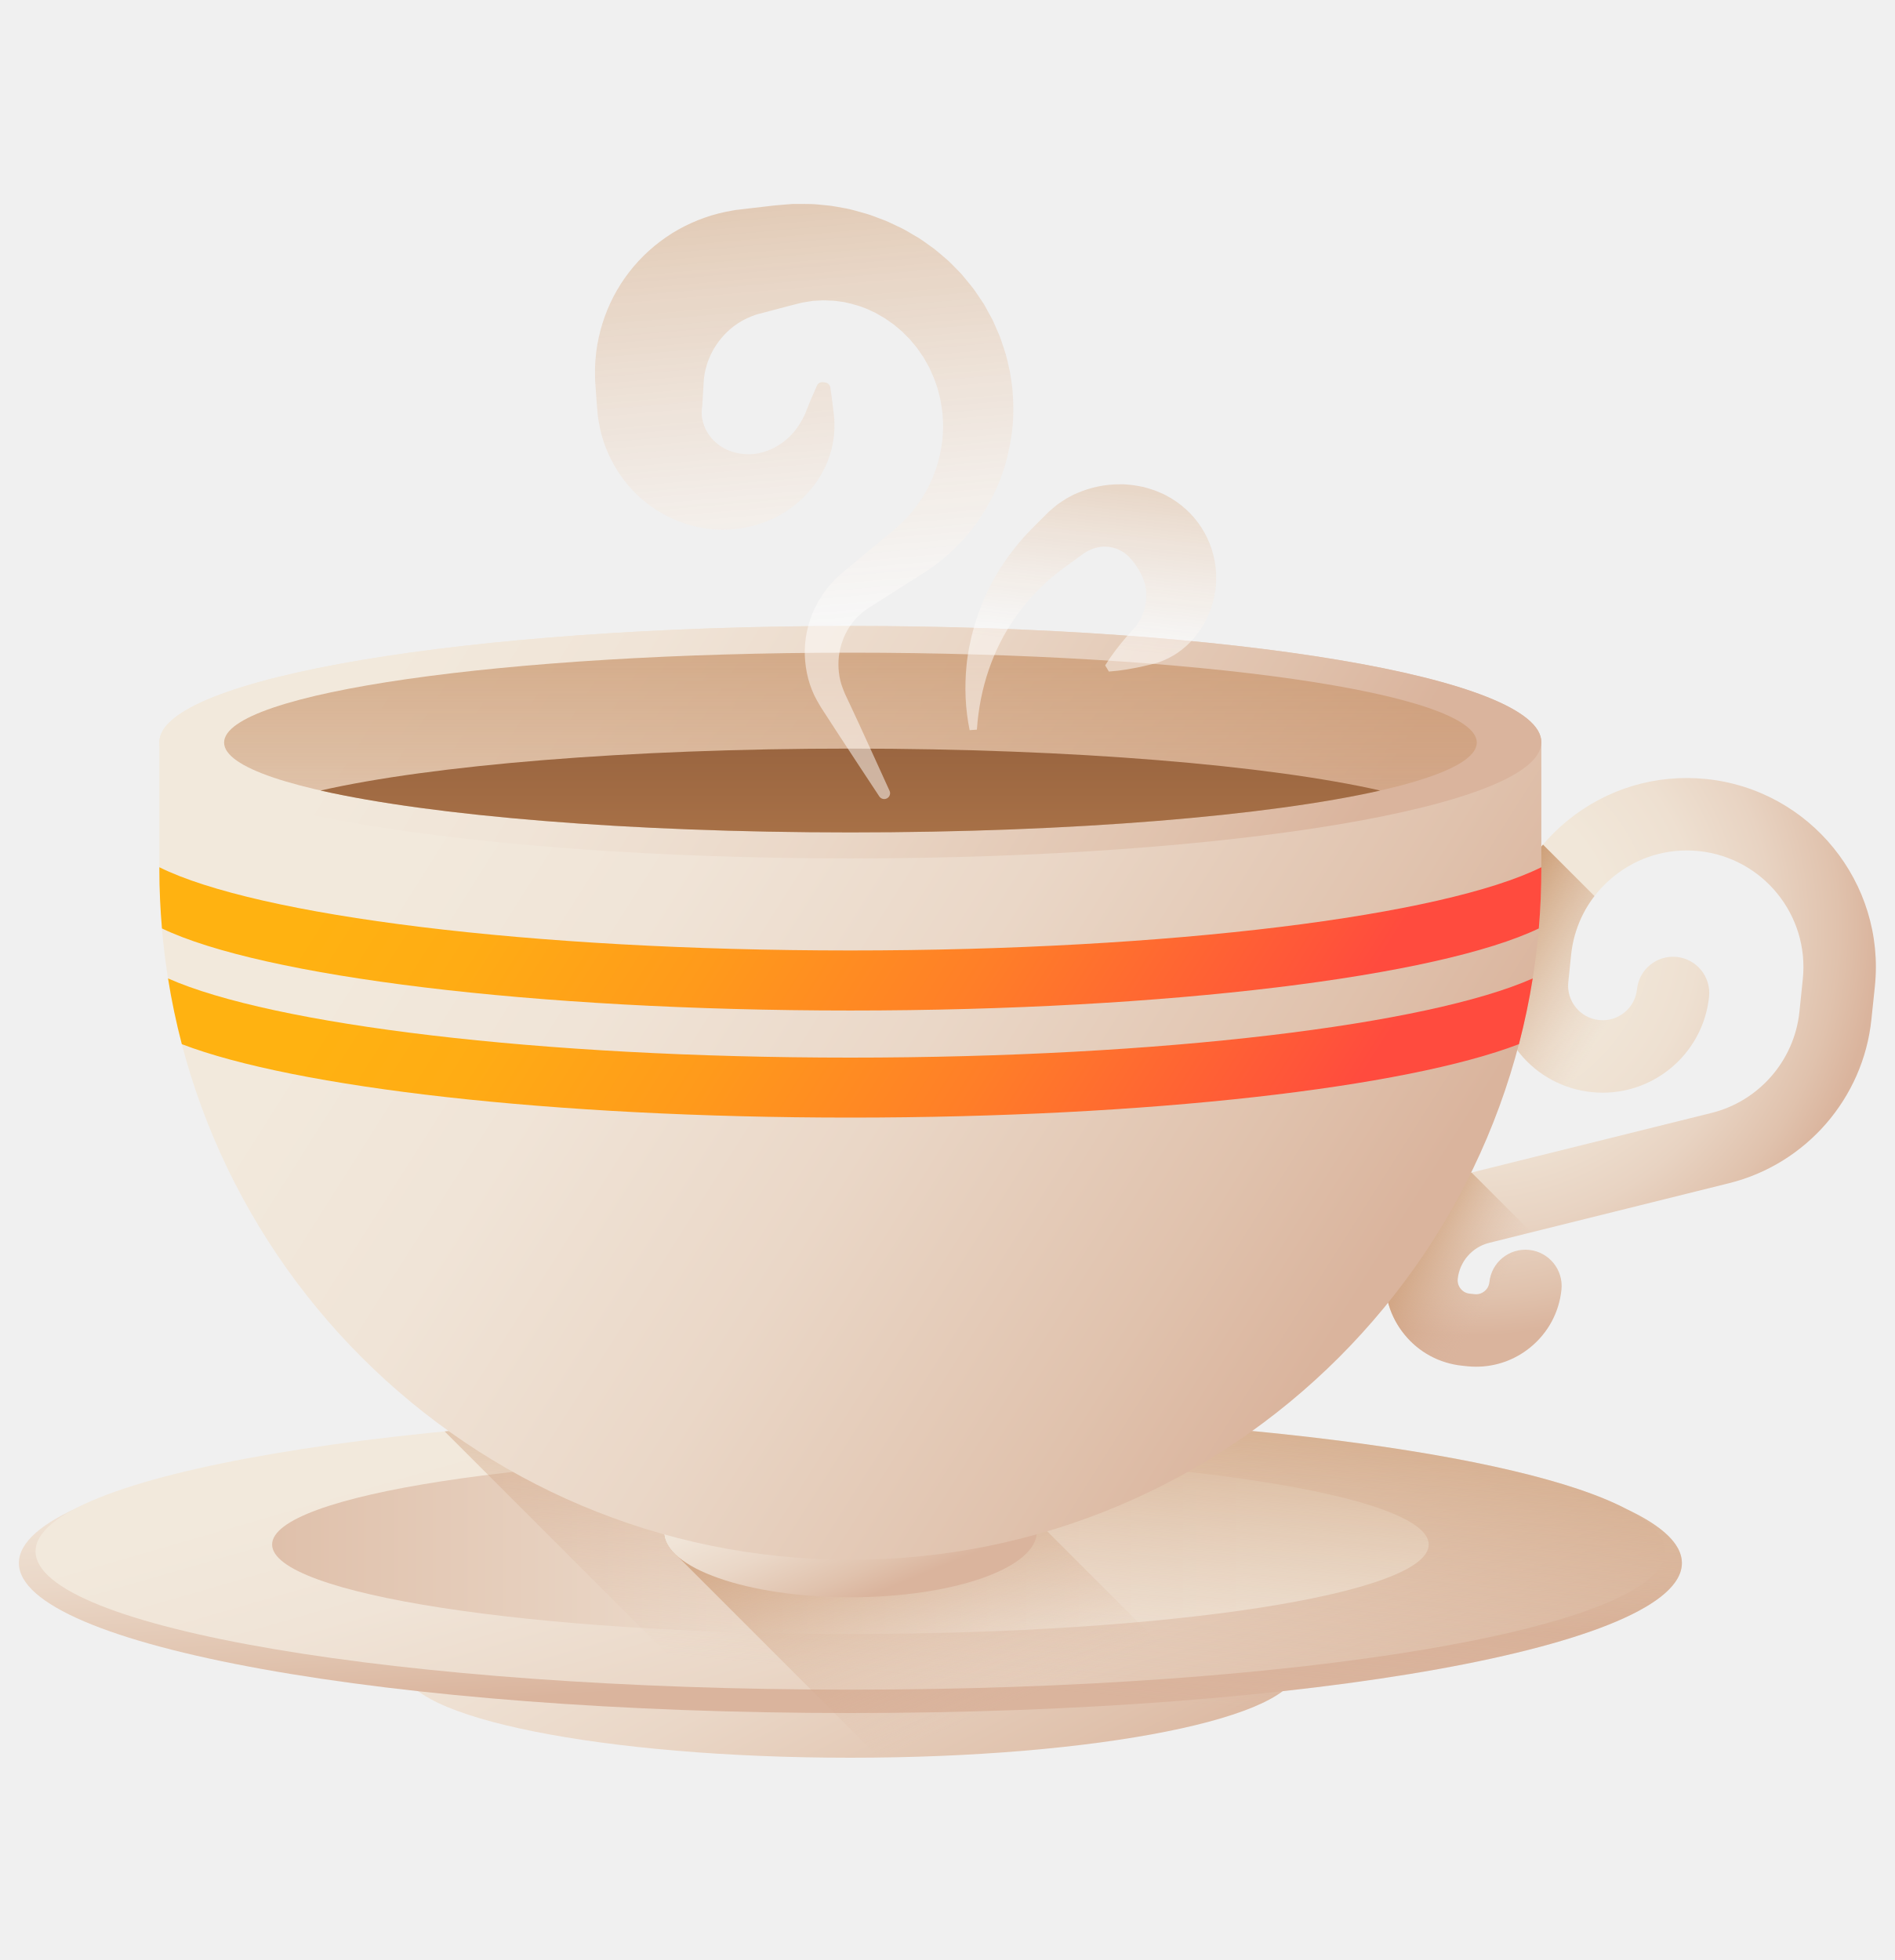
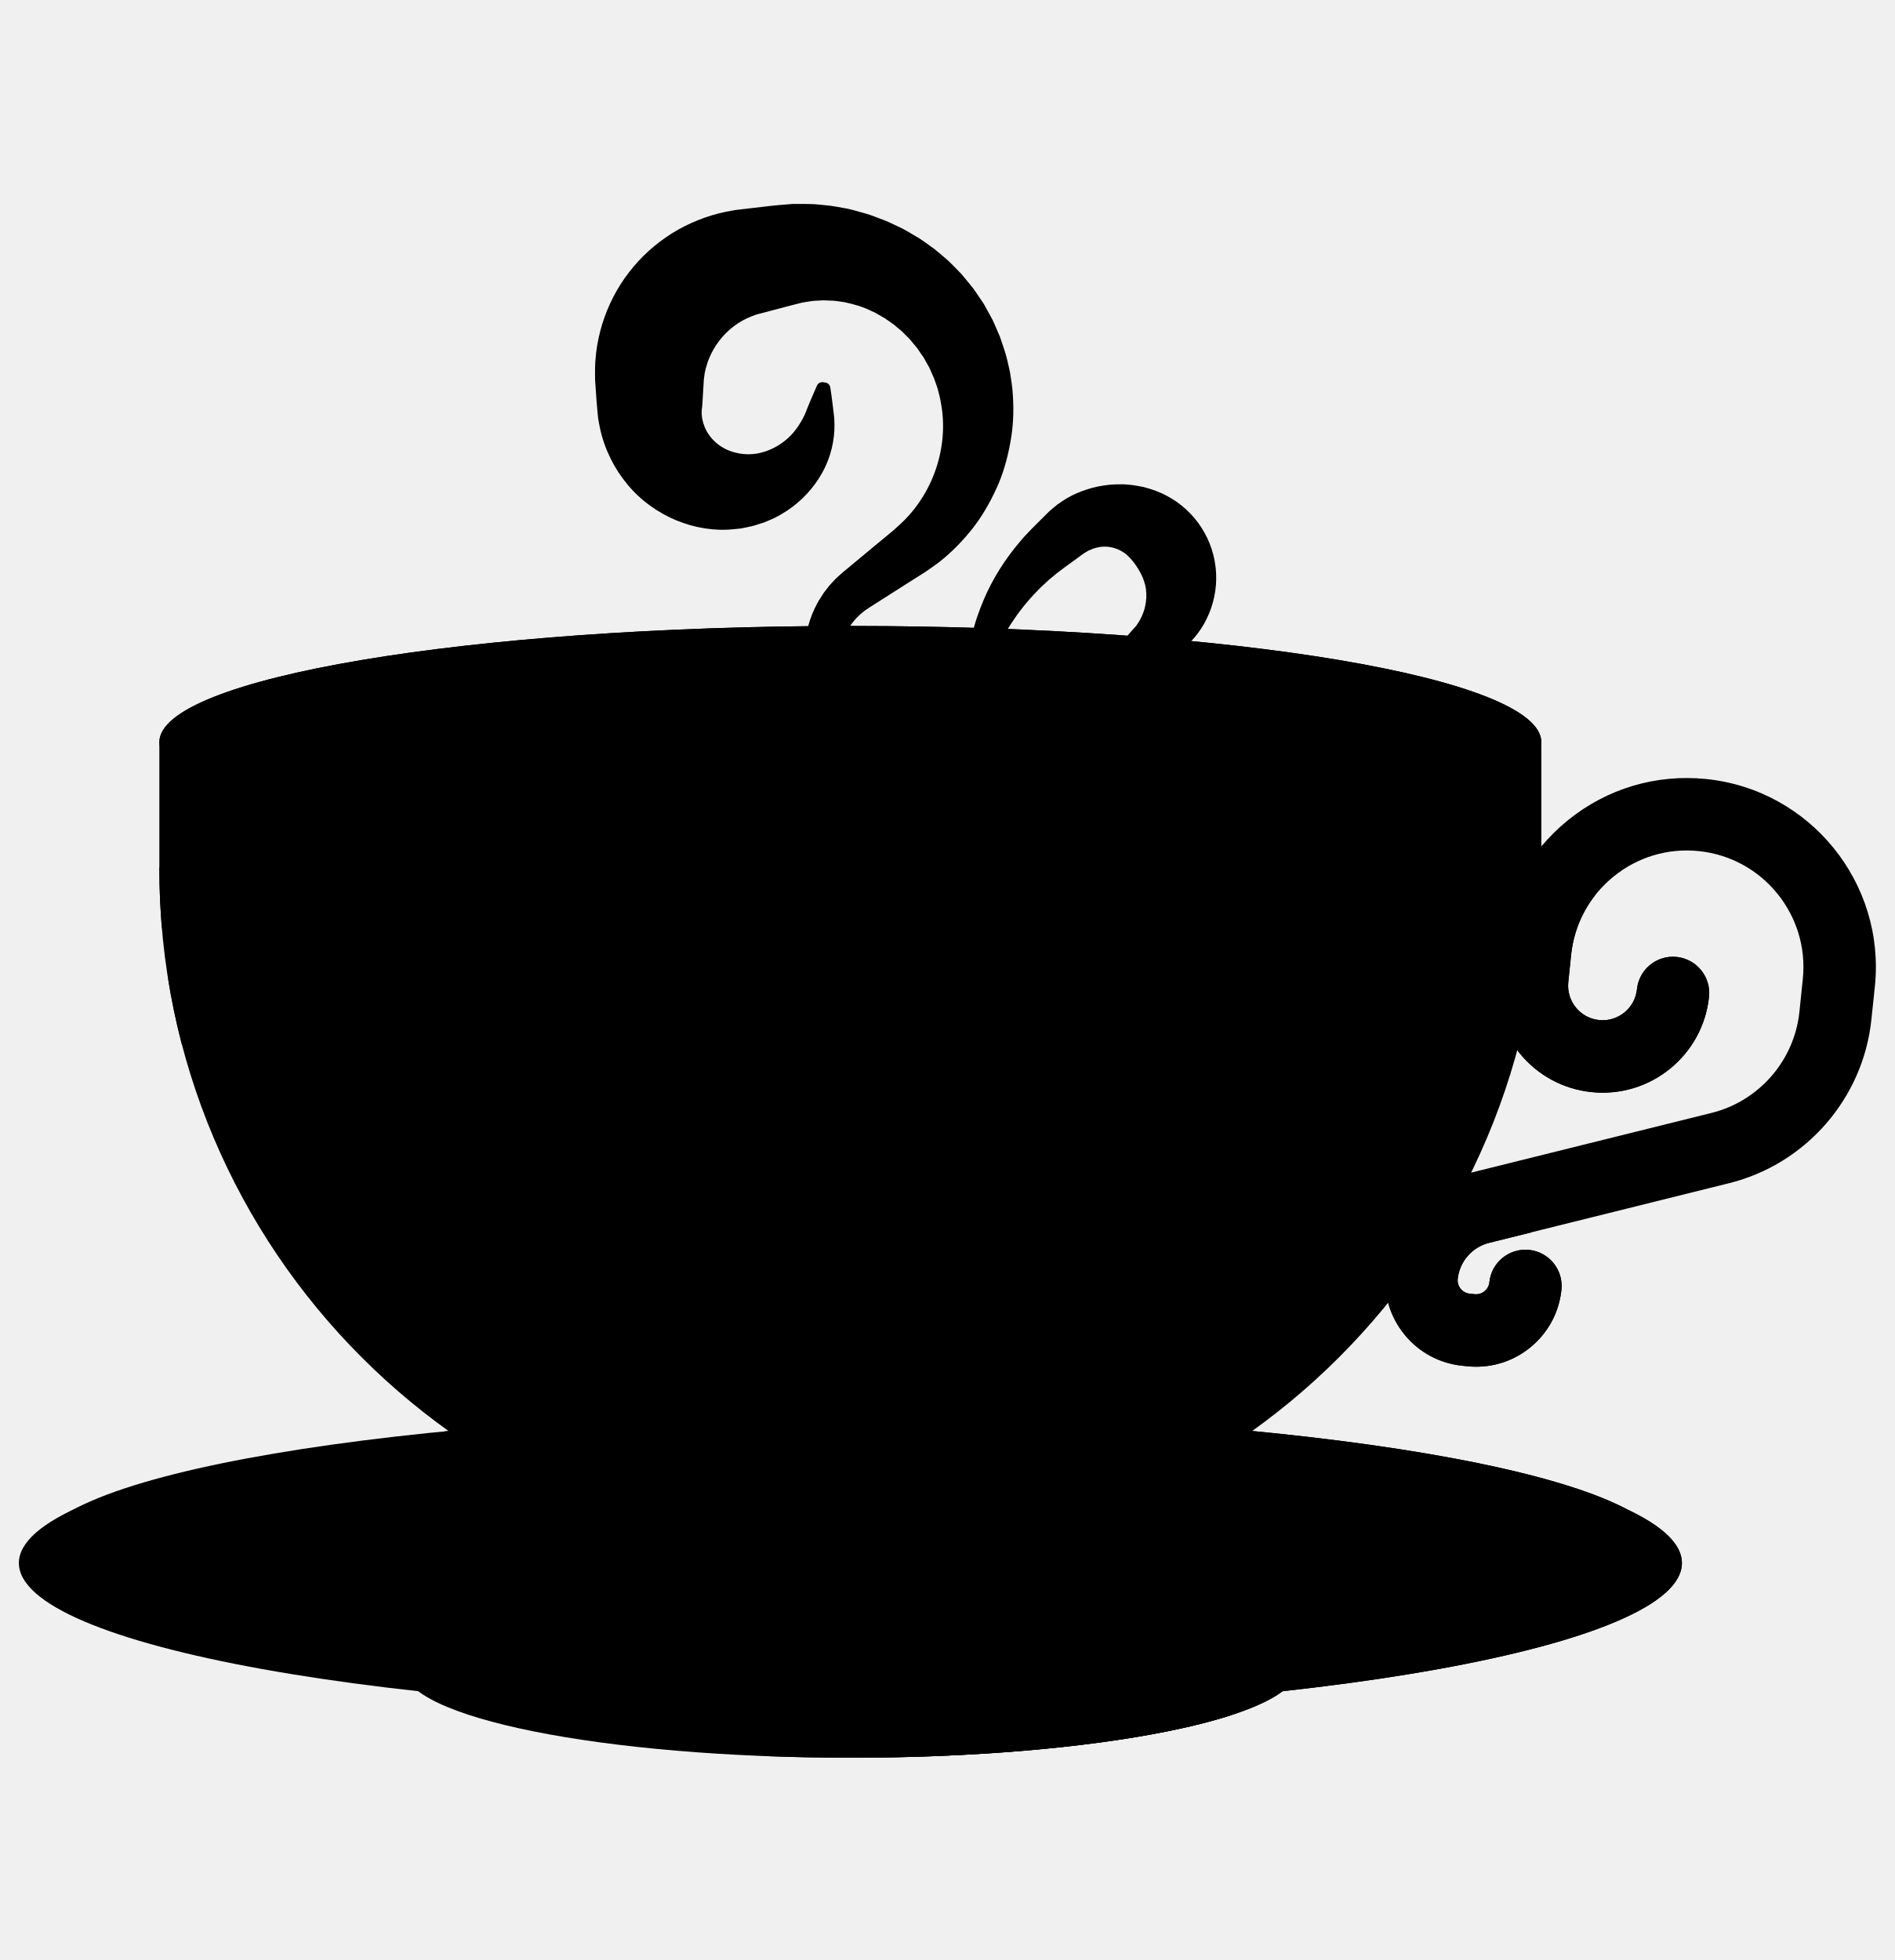
<svg xmlns="http://www.w3.org/2000/svg" width="29" height="30" viewBox="0 0 29 30" fill="none">
-   <g clip-path="url(#clip0_252_270)">
+   <g clipPath="url(#clip0_252_270)">
    <path d="M19.858 25.535C19.858 24.779 16.795 24.166 13.016 24.166C9.237 24.166 6.174 24.779 6.174 25.535C6.174 26.291 9.237 26.904 13.016 26.904C16.795 26.904 19.858 26.291 19.858 25.535Z" fill="url(#paint0_linear_252_270)" />
    <path d="M25.742 23.924C25.742 22.656 20.044 21.628 13.016 21.628C5.987 21.628 0.289 22.656 0.289 23.924C0.289 25.192 5.987 26.22 13.016 26.22C20.044 26.22 25.742 25.192 25.742 23.924Z" fill="url(#paint1_linear_252_270)" />
    <path d="M25.488 23.745C25.488 22.576 19.904 21.628 13.016 21.628C6.128 21.628 0.544 22.576 0.544 23.745C0.544 24.914 6.128 25.862 13.016 25.862C19.904 25.862 25.488 24.914 25.488 23.745Z" fill="url(#paint2_linear_252_270)" />
    <path d="M21.867 23.641C21.867 22.885 17.905 22.272 13.016 22.272C8.128 22.272 4.165 22.885 4.165 23.641C4.165 24.397 8.128 25.01 13.016 25.01C17.905 25.01 21.867 24.397 21.867 23.641Z" fill="url(#paint3_linear_252_270)" />
    <path d="M6.805 21.909L11.777 26.881C12.179 26.896 12.593 26.904 13.016 26.904C16.189 26.904 18.858 26.472 19.632 25.886C23.296 25.482 25.743 24.755 25.743 23.924C25.743 23.633 25.443 23.355 24.896 23.099C23.288 22.246 18.577 21.628 13.016 21.628C10.754 21.628 8.633 21.73 6.805 21.909Z" fill="url(#paint4_linear_252_270)" />
    <path d="M18.843 26.252L15.751 23.161C15.402 22.746 14.31 22.443 13.016 22.443C11.44 22.443 10.163 22.892 10.163 23.446C10.163 23.58 10.239 23.709 10.376 23.826L13.451 26.901C15.732 26.872 17.709 26.62 18.843 26.252Z" fill="url(#paint5_linear_252_270)" />
    <path d="M15.869 23.446C15.869 22.892 14.591 22.443 13.016 22.443C11.44 22.443 10.163 22.892 10.163 23.446C10.163 24 11.44 24.448 13.016 24.448C14.591 24.448 15.869 24 15.869 23.446Z" fill="url(#paint6_linear_252_270)" />
    <path d="M22.594 20.919C22.548 20.919 22.502 20.917 22.456 20.912L22.381 20.904C22.031 20.868 21.717 20.698 21.496 20.426C21.274 20.153 21.172 19.811 21.208 19.462C21.284 18.733 21.812 18.124 22.523 17.947L26.198 17.034C26.924 16.853 27.463 16.232 27.541 15.488L27.593 14.984C27.694 14.006 26.981 13.129 26.003 13.027C25.529 12.978 25.065 13.117 24.696 13.417C24.326 13.717 24.096 14.143 24.047 14.617L24.004 15.033C23.974 15.323 24.185 15.583 24.475 15.613C24.615 15.628 24.753 15.586 24.863 15.497C24.972 15.408 25.041 15.282 25.055 15.142C25.087 14.837 25.358 14.616 25.664 14.647C25.968 14.679 26.19 14.951 26.158 15.256C26.065 16.154 25.26 16.809 24.361 16.716C23.926 16.671 23.535 16.459 23.259 16.12C22.983 15.78 22.856 15.354 22.901 14.919L22.944 14.503C23.023 13.735 23.397 13.043 23.996 12.556C24.596 12.069 25.349 11.845 26.117 11.924C27.703 12.088 28.86 13.512 28.696 15.098L28.643 15.602C28.519 16.809 27.643 17.817 26.465 18.11L22.791 19.023C22.532 19.088 22.339 19.31 22.311 19.575C22.304 19.649 22.336 19.702 22.356 19.726C22.376 19.751 22.421 19.794 22.494 19.801L22.57 19.809C22.644 19.817 22.696 19.784 22.721 19.764C22.746 19.744 22.788 19.699 22.796 19.626C22.827 19.321 23.1 19.1 23.404 19.131C23.709 19.163 23.93 19.435 23.899 19.74C23.863 20.089 23.693 20.403 23.42 20.625C23.184 20.817 22.894 20.919 22.594 20.919Z" fill="url(#paint7_radial_252_270)" />
    <path d="M24.046 14.617C24.08 14.284 24.205 13.974 24.404 13.715L23.616 12.927C23.239 13.368 23.004 13.913 22.943 14.503L22.899 14.919C22.855 15.354 22.982 15.78 23.258 16.12C23.533 16.459 23.925 16.671 24.36 16.716C25.259 16.809 26.064 16.154 26.157 15.256C26.188 14.951 25.967 14.679 25.662 14.647C25.357 14.616 25.085 14.837 25.054 15.142C25.039 15.282 24.971 15.408 24.862 15.497C24.752 15.586 24.614 15.628 24.474 15.613C24.184 15.583 23.973 15.323 24.003 15.033L24.046 14.617Z" fill="url(#paint8_linear_252_270)" />
    <path d="M21.208 19.462C21.172 19.811 21.274 20.153 21.496 20.426C21.717 20.698 22.031 20.868 22.381 20.904L22.456 20.912C22.502 20.917 22.548 20.919 22.594 20.919C22.895 20.919 23.184 20.817 23.42 20.625C23.693 20.403 23.863 20.089 23.899 19.74C23.93 19.435 23.709 19.163 23.404 19.131C23.1 19.1 22.827 19.321 22.796 19.626C22.788 19.7 22.746 19.744 22.721 19.764C22.696 19.784 22.644 19.817 22.57 19.809L22.495 19.801C22.421 19.794 22.376 19.751 22.356 19.726C22.336 19.702 22.304 19.649 22.311 19.576C22.339 19.31 22.532 19.088 22.791 19.024L23.439 18.863L22.523 17.947C21.812 18.124 21.284 18.733 21.208 19.462Z" fill="url(#paint9_linear_252_270)" />
    <path d="M13.015 23.874C18.856 23.874 23.591 19.139 23.591 13.299V11.36C23.591 10.378 18.856 9.581 13.015 9.581C7.174 9.581 2.439 10.378 2.439 11.36V13.298C2.439 19.139 7.174 23.874 13.015 23.874Z" fill="url(#paint10_linear_252_270)" />
    <path d="M23.591 11.36C23.591 10.377 18.856 9.581 13.015 9.581C7.174 9.581 2.439 10.377 2.439 11.36C2.439 12.342 7.174 13.139 13.015 13.139C18.856 13.139 23.591 12.342 23.591 11.36Z" fill="url(#paint11_linear_252_270)" />
    <path d="M22.603 11.366C22.603 10.606 18.311 9.99 13.016 9.99C7.722 9.99 3.43 10.606 3.43 11.366C3.43 12.125 7.722 12.741 13.016 12.741C18.311 12.741 22.603 12.125 22.603 11.366Z" fill="url(#paint12_linear_252_270)" />
    <path d="M4.906 12.1C6.605 12.485 9.602 12.741 13.015 12.741C16.43 12.741 19.426 12.485 21.125 12.1C19.426 11.714 16.43 11.458 13.015 11.458C9.602 11.458 6.605 11.714 4.906 12.1Z" fill="url(#paint13_linear_252_270)" />
    <path d="M23.591 13.274V13.298C23.591 13.605 23.578 13.91 23.552 14.211C22.025 14.943 17.884 15.467 13.015 15.467C8.147 15.467 4.006 14.943 2.479 14.211C2.453 13.91 2.439 13.605 2.439 13.298V13.274C3.933 14.015 8.104 14.548 13.015 14.548C17.927 14.548 22.098 14.015 23.591 13.274Z" fill="url(#paint14_linear_252_270)" />
    <path d="M23.459 14.976C23.405 15.316 23.334 15.652 23.248 15.982C21.522 16.644 17.59 17.106 13.015 17.106C8.441 17.106 4.509 16.644 2.783 15.982C2.697 15.652 2.626 15.316 2.572 14.976C4.169 15.684 8.243 16.188 13.015 16.188C17.788 16.188 21.862 15.684 23.459 14.976Z" fill="url(#paint15_linear_252_270)" />
    <path d="M13.577 12.219C13.536 12.242 13.484 12.229 13.458 12.19C13.249 11.876 13.044 11.56 12.836 11.244L12.671 10.99L12.588 10.862C12.574 10.84 12.561 10.822 12.547 10.796L12.503 10.72C12.387 10.513 12.327 10.274 12.318 10.032C12.31 9.79 12.361 9.543 12.467 9.317C12.496 9.263 12.521 9.205 12.557 9.153L12.606 9.078C12.607 9.075 12.609 9.073 12.61 9.071L12.665 9C12.703 8.948 12.748 8.905 12.791 8.858C12.813 8.836 12.838 8.816 12.861 8.794L12.897 8.763L12.915 8.747L12.93 8.735L13.397 8.347L13.631 8.154L13.689 8.105L13.737 8.061C13.768 8.032 13.8 8.005 13.83 7.974C14.312 7.497 14.518 6.798 14.403 6.178C14.393 6.101 14.37 6.026 14.352 5.952C14.352 5.949 14.351 5.946 14.35 5.944C14.323 5.871 14.303 5.797 14.268 5.728C14.253 5.694 14.239 5.659 14.223 5.625C14.222 5.623 14.22 5.621 14.219 5.618L14.164 5.521L14.138 5.474C14.136 5.472 14.135 5.469 14.133 5.466L14.102 5.423L14.04 5.332C14.039 5.329 14.037 5.327 14.035 5.325L13.964 5.24L13.932 5.2C13.93 5.197 13.928 5.195 13.925 5.192L13.888 5.156L13.811 5.078C13.809 5.076 13.807 5.074 13.805 5.072L13.721 5.002L13.681 4.968C13.679 4.966 13.677 4.964 13.674 4.963L13.631 4.933L13.542 4.871C13.54 4.869 13.538 4.868 13.535 4.867L13.441 4.813C13.425 4.804 13.409 4.793 13.393 4.785L13.341 4.762C13.21 4.695 13.066 4.656 12.925 4.625C12.923 4.625 12.92 4.624 12.917 4.624C12.845 4.615 12.776 4.6 12.704 4.601C12.668 4.601 12.632 4.596 12.596 4.597L12.488 4.603C12.452 4.603 12.417 4.609 12.382 4.615C12.348 4.621 12.314 4.625 12.281 4.631C12.278 4.632 12.275 4.632 12.272 4.633L12.173 4.658L12.122 4.671L12.048 4.69L11.755 4.768L11.608 4.806L11.571 4.816C11.561 4.819 11.557 4.821 11.55 4.824L11.51 4.839C11.303 4.918 11.131 5.053 11.004 5.222C10.94 5.306 10.888 5.398 10.849 5.497C10.828 5.545 10.814 5.597 10.8 5.649C10.796 5.675 10.786 5.701 10.783 5.729L10.778 5.769L10.775 5.79L10.773 5.8C10.773 5.804 10.773 5.812 10.772 5.818L10.754 6.121L10.749 6.197L10.747 6.22L10.746 6.235C10.741 6.255 10.742 6.274 10.74 6.295C10.736 6.376 10.754 6.46 10.789 6.545C10.861 6.71 11.016 6.865 11.242 6.924C11.352 6.954 11.476 6.963 11.604 6.939C11.732 6.913 11.864 6.858 11.983 6.769C12.105 6.682 12.207 6.558 12.287 6.406C12.297 6.387 12.307 6.369 12.317 6.347L12.346 6.274L12.405 6.13C12.437 6.054 12.47 5.978 12.504 5.902C12.52 5.866 12.559 5.845 12.598 5.85L12.631 5.855C12.67 5.86 12.702 5.89 12.708 5.93C12.721 6.012 12.732 6.094 12.742 6.176L12.761 6.331L12.769 6.409C12.771 6.436 12.771 6.468 12.772 6.498C12.775 6.742 12.715 7 12.587 7.232C12.46 7.462 12.272 7.669 12.037 7.823C11.978 7.86 11.917 7.897 11.854 7.928L11.756 7.971L11.706 7.992L11.655 8.009C11.587 8.032 11.518 8.054 11.446 8.067C11.41 8.075 11.374 8.083 11.338 8.089L11.229 8.1C10.644 8.161 10.006 7.902 9.603 7.415C9.401 7.172 9.253 6.876 9.184 6.559C9.167 6.479 9.152 6.399 9.146 6.318L9.13 6.129L9.109 5.827L9.108 5.806L9.108 5.779L9.107 5.724L9.108 5.613C9.109 5.539 9.119 5.466 9.125 5.392C9.143 5.245 9.175 5.099 9.219 4.956C9.307 4.672 9.446 4.402 9.628 4.167C9.81 3.93 10.035 3.728 10.287 3.57C10.54 3.413 10.82 3.302 11.107 3.242L11.215 3.222L11.267 3.213L11.305 3.209L11.456 3.191L11.757 3.156L11.833 3.147L11.931 3.138L12.125 3.122C12.127 3.122 12.129 3.122 12.131 3.122C12.195 3.12 12.26 3.122 12.325 3.122C12.39 3.122 12.456 3.123 12.521 3.13L12.716 3.15C12.78 3.158 12.844 3.172 12.908 3.183C13.037 3.203 13.16 3.246 13.284 3.279C13.346 3.298 13.405 3.323 13.466 3.345C13.526 3.367 13.586 3.39 13.644 3.419L13.817 3.501C13.874 3.531 13.928 3.564 13.983 3.597L14.066 3.645C14.093 3.662 14.118 3.681 14.145 3.699L14.297 3.808C14.299 3.809 14.301 3.811 14.302 3.812C14.351 3.851 14.398 3.892 14.446 3.932L14.515 3.992C14.517 3.994 14.519 3.995 14.52 3.997L14.585 4.061L14.715 4.194C14.716 4.196 14.718 4.198 14.72 4.2L14.838 4.343L14.895 4.414C14.897 4.416 14.898 4.418 14.899 4.419L14.951 4.494L15.055 4.648C15.056 4.65 15.057 4.652 15.059 4.654L15.148 4.816L15.191 4.895C15.192 4.897 15.193 4.899 15.194 4.901L15.231 4.984L15.304 5.153C15.305 5.155 15.305 5.157 15.306 5.159C15.327 5.216 15.345 5.275 15.365 5.333C15.406 5.449 15.43 5.57 15.457 5.689C15.458 5.691 15.458 5.693 15.458 5.695C15.477 5.817 15.498 5.937 15.503 6.06C15.519 6.306 15.507 6.553 15.46 6.792C15.416 7.031 15.349 7.267 15.247 7.485C15.146 7.704 15.025 7.913 14.877 8.1C14.728 8.286 14.561 8.457 14.376 8.602C14.33 8.639 14.28 8.671 14.233 8.705L14.162 8.755L14.098 8.795L13.841 8.958L13.329 9.284L13.313 9.294L13.302 9.302L13.278 9.318C13.263 9.328 13.246 9.338 13.231 9.35C13.203 9.375 13.171 9.396 13.145 9.424L13.107 9.461C13.105 9.463 13.103 9.465 13.101 9.468L13.067 9.508C13.041 9.535 13.023 9.568 13 9.598C12.998 9.6 12.997 9.603 12.995 9.605C12.956 9.67 12.919 9.739 12.895 9.813C12.866 9.888 12.85 9.967 12.839 10.047C12.823 10.208 12.837 10.377 12.899 10.535L12.922 10.594C12.929 10.614 12.943 10.639 12.952 10.661L13.017 10.799L13.145 11.074C13.301 11.417 13.46 11.759 13.615 12.104C13.635 12.146 13.618 12.197 13.577 12.219Z" fill="url(#paint16_linear_252_270)" />
    <path d="M14.841 11.176C14.774 10.854 14.76 10.516 14.794 10.178C14.801 10.093 14.817 10.01 14.83 9.925C14.849 9.842 14.864 9.757 14.887 9.674C14.91 9.591 14.932 9.508 14.962 9.426C14.977 9.386 14.99 9.344 15.006 9.304L15.055 9.183C15.191 8.861 15.382 8.559 15.614 8.287C15.67 8.217 15.735 8.155 15.796 8.089L15.969 7.916L16.055 7.831C16.096 7.795 16.139 7.758 16.183 7.723C16.229 7.692 16.275 7.658 16.324 7.629C16.374 7.603 16.423 7.573 16.476 7.552C16.686 7.46 16.916 7.41 17.152 7.413C17.211 7.411 17.269 7.419 17.328 7.424C17.387 7.431 17.446 7.444 17.505 7.455C17.562 7.471 17.621 7.487 17.678 7.508C17.733 7.532 17.792 7.552 17.845 7.582C18.063 7.694 18.254 7.866 18.387 8.073C18.522 8.28 18.601 8.526 18.613 8.771C18.626 9.016 18.573 9.259 18.469 9.471C18.366 9.683 18.21 9.865 18.025 9.991C17.98 10.024 17.929 10.049 17.882 10.075C17.833 10.1 17.782 10.12 17.733 10.139C17.65 10.163 17.57 10.181 17.487 10.2C17.321 10.236 17.152 10.267 16.972 10.279L16.915 10.184C17.01 10.031 17.116 9.896 17.225 9.766C17.279 9.702 17.337 9.638 17.391 9.578C17.407 9.551 17.425 9.529 17.439 9.505C17.452 9.478 17.466 9.455 17.477 9.43C17.521 9.332 17.541 9.235 17.545 9.145C17.548 9.054 17.537 8.97 17.511 8.897C17.486 8.823 17.453 8.759 17.414 8.697C17.375 8.634 17.331 8.575 17.275 8.52C17.167 8.407 16.975 8.335 16.792 8.381C16.768 8.384 16.748 8.395 16.724 8.401C16.702 8.409 16.681 8.421 16.658 8.429C16.637 8.441 16.617 8.454 16.594 8.466L16.497 8.537L16.304 8.677C16.248 8.721 16.188 8.761 16.134 8.809L16.051 8.877L15.972 8.951C15.917 8.999 15.869 9.053 15.818 9.105C15.768 9.158 15.722 9.215 15.674 9.271C15.631 9.33 15.582 9.386 15.542 9.448C15.198 9.933 14.994 10.532 14.952 11.168L14.841 11.176Z" fill="url(#paint17_linear_252_270)" />
  </g>
  <defs>
    <linearGradient id="paint0_linear_252_270" x1="10.671" y1="20.934" x2="14.838" y2="29.11" gradientUnits="userSpaceOnUse">
-       <stop stop-color="#F2E9DC" />
-       <stop offset="0.228" stop-color="#F0E4D7" />
-       <stop offset="0.516" stop-color="#EAD7C7" />
-       <stop offset="0.834" stop-color="#E0C2AD" />
-       <stop offset="1" stop-color="#DAB49D" />
+       <stop stopColor="#F2E9DC" />
+       <stop offset="0.228" stopColor="#F0E4D7" />
+       <stop offset="0.516" stopColor="#EAD7C7" />
+       <stop offset="0.834" stopColor="#E0C2AD" />
+       <stop offset="1" stopColor="#DAB49D" />
    </linearGradient>
    <linearGradient id="paint1_linear_252_270" x1="12.843" y1="21.208" x2="13.126" y2="25.659" gradientUnits="userSpaceOnUse">
-       <stop stop-color="#F2E9DC" />
-       <stop offset="0.228" stop-color="#F0E4D7" />
-       <stop offset="0.516" stop-color="#EAD7C7" />
-       <stop offset="0.834" stop-color="#E0C2AD" />
-       <stop offset="1" stop-color="#DAB49D" />
+       <stop stopColor="#F2E9DC" />
+       <stop offset="0.228" stopColor="#F0E4D7" />
+       <stop offset="0.516" stopColor="#EAD7C7" />
+       <stop offset="0.834" stopColor="#E0C2AD" />
+       <stop offset="1" stopColor="#DAB49D" />
    </linearGradient>
    <linearGradient id="paint2_linear_252_270" x1="12.135" y1="20.698" x2="14.56" y2="29.088" gradientUnits="userSpaceOnUse">
-       <stop stop-color="#F2E9DC" />
-       <stop offset="0.228" stop-color="#F0E4D7" />
-       <stop offset="0.516" stop-color="#EAD7C7" />
-       <stop offset="0.834" stop-color="#E0C2AD" />
-       <stop offset="1" stop-color="#DAB49D" />
+       <stop stopColor="#F2E9DC" />
+       <stop offset="0.228" stopColor="#F0E4D7" />
+       <stop offset="0.516" stopColor="#EAD7C7" />
+       <stop offset="0.834" stopColor="#E0C2AD" />
+       <stop offset="1" stopColor="#DAB49D" />
    </linearGradient>
    <linearGradient id="paint3_linear_252_270" x1="19.314" y1="23.641" x2="1.712" y2="23.641" gradientUnits="userSpaceOnUse">
-       <stop stop-color="#F2E9DC" />
-       <stop offset="0.228" stop-color="#F0E4D7" />
-       <stop offset="0.516" stop-color="#EAD7C7" />
-       <stop offset="0.834" stop-color="#E0C2AD" />
-       <stop offset="1" stop-color="#DAB49D" />
+       <stop stopColor="#F2E9DC" />
+       <stop offset="0.228" stopColor="#F0E4D7" />
+       <stop offset="0.516" stopColor="#EAD7C7" />
+       <stop offset="0.834" stopColor="#E0C2AD" />
+       <stop offset="1" stopColor="#DAB49D" />
    </linearGradient>
    <linearGradient id="paint4_linear_252_270" x1="16.004" y1="25.863" x2="16.643" y2="18.901" gradientUnits="userSpaceOnUse">
-       <stop stop-color="#DAB49D" stop-opacity="0" />
-       <stop offset="0.439" stop-color="#CE9E7A" stop-opacity="0.439" />
-       <stop offset="1" stop-color="#C08552" />
+       <stop stopColor="#DAB49D" stopOpacity="0" />
+       <stop offset="0.439" stopColor="#CE9E7A" stopOpacity="0.439" />
+       <stop offset="1" stopColor="#C08552" />
    </linearGradient>
    <linearGradient id="paint5_linear_252_270" x1="15.057" y1="26.234" x2="12.745" y2="20.607" gradientUnits="userSpaceOnUse">
-       <stop stop-color="#DAB49D" stop-opacity="0" />
-       <stop offset="0.439" stop-color="#CE9E7A" stop-opacity="0.439" />
-       <stop offset="1" stop-color="#C08552" />
+       <stop stopColor="#DAB49D" stopOpacity="0" />
+       <stop offset="0.439" stopColor="#CE9E7A" stopOpacity="0.439" />
+       <stop offset="1" stopColor="#C08552" />
    </linearGradient>
    <linearGradient id="paint6_linear_252_270" x1="12.475" y1="22.134" x2="13.407" y2="24.394" gradientUnits="userSpaceOnUse">
-       <stop stop-color="#F2E9DC" />
-       <stop offset="0.228" stop-color="#F0E4D7" />
-       <stop offset="0.516" stop-color="#EAD7C7" />
-       <stop offset="0.834" stop-color="#E0C2AD" />
-       <stop offset="1" stop-color="#DAB49D" />
+       <stop stopColor="#F2E9DC" />
+       <stop offset="0.228" stopColor="#F0E4D7" />
+       <stop offset="0.516" stopColor="#EAD7C7" />
+       <stop offset="0.834" stopColor="#E0C2AD" />
+       <stop offset="1" stopColor="#DAB49D" />
    </linearGradient>
    <radialGradient id="paint7_radial_252_270" cx="0" cy="0" r="1" gradientUnits="userSpaceOnUse" gradientTransform="translate(22.4891 14.2007) scale(6.25837)">
-       <stop stop-color="#F2E9DC" />
-       <stop offset="0.342" stop-color="#F1E7D9" />
-       <stop offset="0.559" stop-color="#EEE0D1" />
-       <stop offset="0.741" stop-color="#E8D3C2" />
-       <stop offset="0.903" stop-color="#E0C2AD" />
-       <stop offset="1" stop-color="#DAB49D" />
+       <stop stopColor="#F2E9DC" />
+       <stop offset="0.342" stopColor="#F1E7D9" />
+       <stop offset="0.559" stopColor="#EEE0D1" />
+       <stop offset="0.741" stopColor="#E8D3C2" />
+       <stop offset="0.903" stopColor="#E0C2AD" />
+       <stop offset="1" stopColor="#DAB49D" />
    </radialGradient>
    <linearGradient id="paint8_linear_252_270" x1="24.769" y1="15.378" x2="22.365" y2="13.941" gradientUnits="userSpaceOnUse">
-       <stop stop-color="#DAB49D" stop-opacity="0" />
-       <stop offset="0.439" stop-color="#CE9E7A" stop-opacity="0.439" />
-       <stop offset="1" stop-color="#C08552" />
+       <stop stopColor="#DAB49D" stopOpacity="0" />
+       <stop offset="0.439" stopColor="#CE9E7A" stopOpacity="0.439" />
+       <stop offset="1" stopColor="#C08552" />
    </linearGradient>
    <linearGradient id="paint9_linear_252_270" x1="22.887" y1="19.758" x2="21.043" y2="18.655" gradientUnits="userSpaceOnUse">
-       <stop stop-color="#DAB49D" stop-opacity="0" />
-       <stop offset="0.439" stop-color="#CE9E7A" stop-opacity="0.439" />
-       <stop offset="1" stop-color="#C08552" />
+       <stop stopColor="#DAB49D" stopOpacity="0" />
+       <stop offset="0.439" stopColor="#CE9E7A" stopOpacity="0.439" />
+       <stop offset="1" stopColor="#C08552" />
    </linearGradient>
    <linearGradient id="paint10_linear_252_270" x1="7.26" y1="11.48" x2="20.704" y2="19.991" gradientUnits="userSpaceOnUse">
-       <stop stop-color="#F2E9DC" />
-       <stop offset="0.228" stop-color="#F0E4D7" />
-       <stop offset="0.516" stop-color="#EAD7C7" />
-       <stop offset="0.834" stop-color="#E0C2AD" />
-       <stop offset="1" stop-color="#DAB49D" />
+       <stop stopColor="#F2E9DC" />
+       <stop offset="0.228" stopColor="#F0E4D7" />
+       <stop offset="0.516" stopColor="#EAD7C7" />
+       <stop offset="0.834" stopColor="#E0C2AD" />
+       <stop offset="1" stopColor="#DAB49D" />
    </linearGradient>
    <linearGradient id="paint11_linear_252_270" x1="7.395" y1="7.802" x2="19.124" y2="15.228" gradientUnits="userSpaceOnUse">
-       <stop stop-color="#F2E9DC" />
-       <stop offset="0.228" stop-color="#F0E4D7" />
-       <stop offset="0.516" stop-color="#EAD7C7" />
-       <stop offset="0.834" stop-color="#E0C2AD" />
-       <stop offset="1" stop-color="#DAB49D" />
+       <stop stopColor="#F2E9DC" />
+       <stop offset="0.228" stopColor="#F0E4D7" />
+       <stop offset="0.516" stopColor="#EAD7C7" />
+       <stop offset="0.834" stopColor="#E0C2AD" />
+       <stop offset="1" stopColor="#DAB49D" />
    </linearGradient>
    <linearGradient id="paint12_linear_252_270" x1="13.017" y1="18.059" x2="13.017" y2="6.303" gradientUnits="userSpaceOnUse">
-       <stop stop-color="#DAB49D" stop-opacity="0" />
-       <stop offset="0.439" stop-color="#CE9E7A" stop-opacity="0.439" />
-       <stop offset="1" stop-color="#C08552" />
+       <stop stopColor="#DAB49D" stopOpacity="0" />
+       <stop offset="0.439" stopColor="#CE9E7A" stopOpacity="0.439" />
+       <stop offset="1" stopColor="#C08552" />
    </linearGradient>
    <linearGradient id="paint13_linear_252_270" x1="13.016" y1="15.222" x2="13.016" y2="9.738" gradientUnits="userSpaceOnUse">
-       <stop stop-color="#C08552" />
-       <stop offset="1" stop-color="#895738" />
+       <stop stopColor="#C08552" />
+       <stop offset="1" stopColor="#895738" />
    </linearGradient>
    <linearGradient id="paint14_linear_252_270" x1="7.272" y1="10.094" x2="19.24" y2="17.671" gradientUnits="userSpaceOnUse">
-       <stop stop-color="#FFB211" />
-       <stop offset="0.165" stop-color="#FFAC14" />
-       <stop offset="0.389" stop-color="#FF9A1B" />
-       <stop offset="0.647" stop-color="#FF7E28" />
-       <stop offset="0.93" stop-color="#FF5639" />
-       <stop offset="1" stop-color="#FF4B3E" />
+       <stop stopColor="#FFB211" />
+       <stop offset="0.165" stopColor="#FFAC14" />
+       <stop offset="0.389" stopColor="#FF9A1B" />
+       <stop offset="0.647" stopColor="#FF7E28" />
+       <stop offset="0.93" stopColor="#FF5639" />
+       <stop offset="1" stopColor="#FF4B3E" />
    </linearGradient>
    <linearGradient id="paint15_linear_252_270" x1="7.339" y1="11.818" x2="19.091" y2="19.258" gradientUnits="userSpaceOnUse">
-       <stop stop-color="#FFB211" />
-       <stop offset="0.165" stop-color="#FFAC14" />
-       <stop offset="0.389" stop-color="#FF9A1B" />
-       <stop offset="0.647" stop-color="#FF7E28" />
-       <stop offset="0.93" stop-color="#FF5639" />
-       <stop offset="1" stop-color="#FF4B3E" />
+       <stop stopColor="#FFB211" />
+       <stop offset="0.165" stopColor="#FFAC14" />
+       <stop offset="0.389" stopColor="#FF9A1B" />
+       <stop offset="0.647" stopColor="#FF7E28" />
+       <stop offset="0.93" stopColor="#FF5639" />
+       <stop offset="1" stopColor="#FF4B3E" />
    </linearGradient>
    <linearGradient id="paint16_linear_252_270" x1="12.626" y1="9.63" x2="11.51" y2="-3.143" gradientUnits="userSpaceOnUse">
-       <stop stop-color="white" stop-opacity="0.502" />
-       <stop offset="0.162" stop-color="#F4EAE1" stop-opacity="0.58" />
-       <stop offset="0.741" stop-color="#CFA27B" stop-opacity="0.871" />
-       <stop offset="1" stop-color="#C08552" />
+       <stop stopColor="white" stopOpacity="0.502" />
+       <stop offset="0.162" stopColor="#F4EAE1" stopOpacity="0.58" />
+       <stop offset="0.741" stopColor="#CFA27B" stopOpacity="0.871" />
+       <stop offset="1" stopColor="#C08552" />
    </linearGradient>
    <linearGradient id="paint17_linear_252_270" x1="16.667" y1="9.911" x2="17.303" y2="3.771" gradientUnits="userSpaceOnUse">
-       <stop stop-color="white" stop-opacity="0.502" />
-       <stop offset="0.162" stop-color="#F4EAE1" stop-opacity="0.58" />
-       <stop offset="0.741" stop-color="#CFA27B" stop-opacity="0.871" />
-       <stop offset="1" stop-color="#C08552" />
+       <stop stopColor="white" stopOpacity="0.502" />
+       <stop offset="0.162" stopColor="#F4EAE1" stopOpacity="0.58" />
+       <stop offset="0.741" stopColor="#CFA27B" stopOpacity="0.871" />
+       <stop offset="1" stopColor="#C08552" />
    </linearGradient>
    <clipPath id="clip0_252_270">
      <rect width="28.421" height="28.421" fill="white" transform="translate(0.289062 0.789551)" />
    </clipPath>
  </defs>
</svg>
